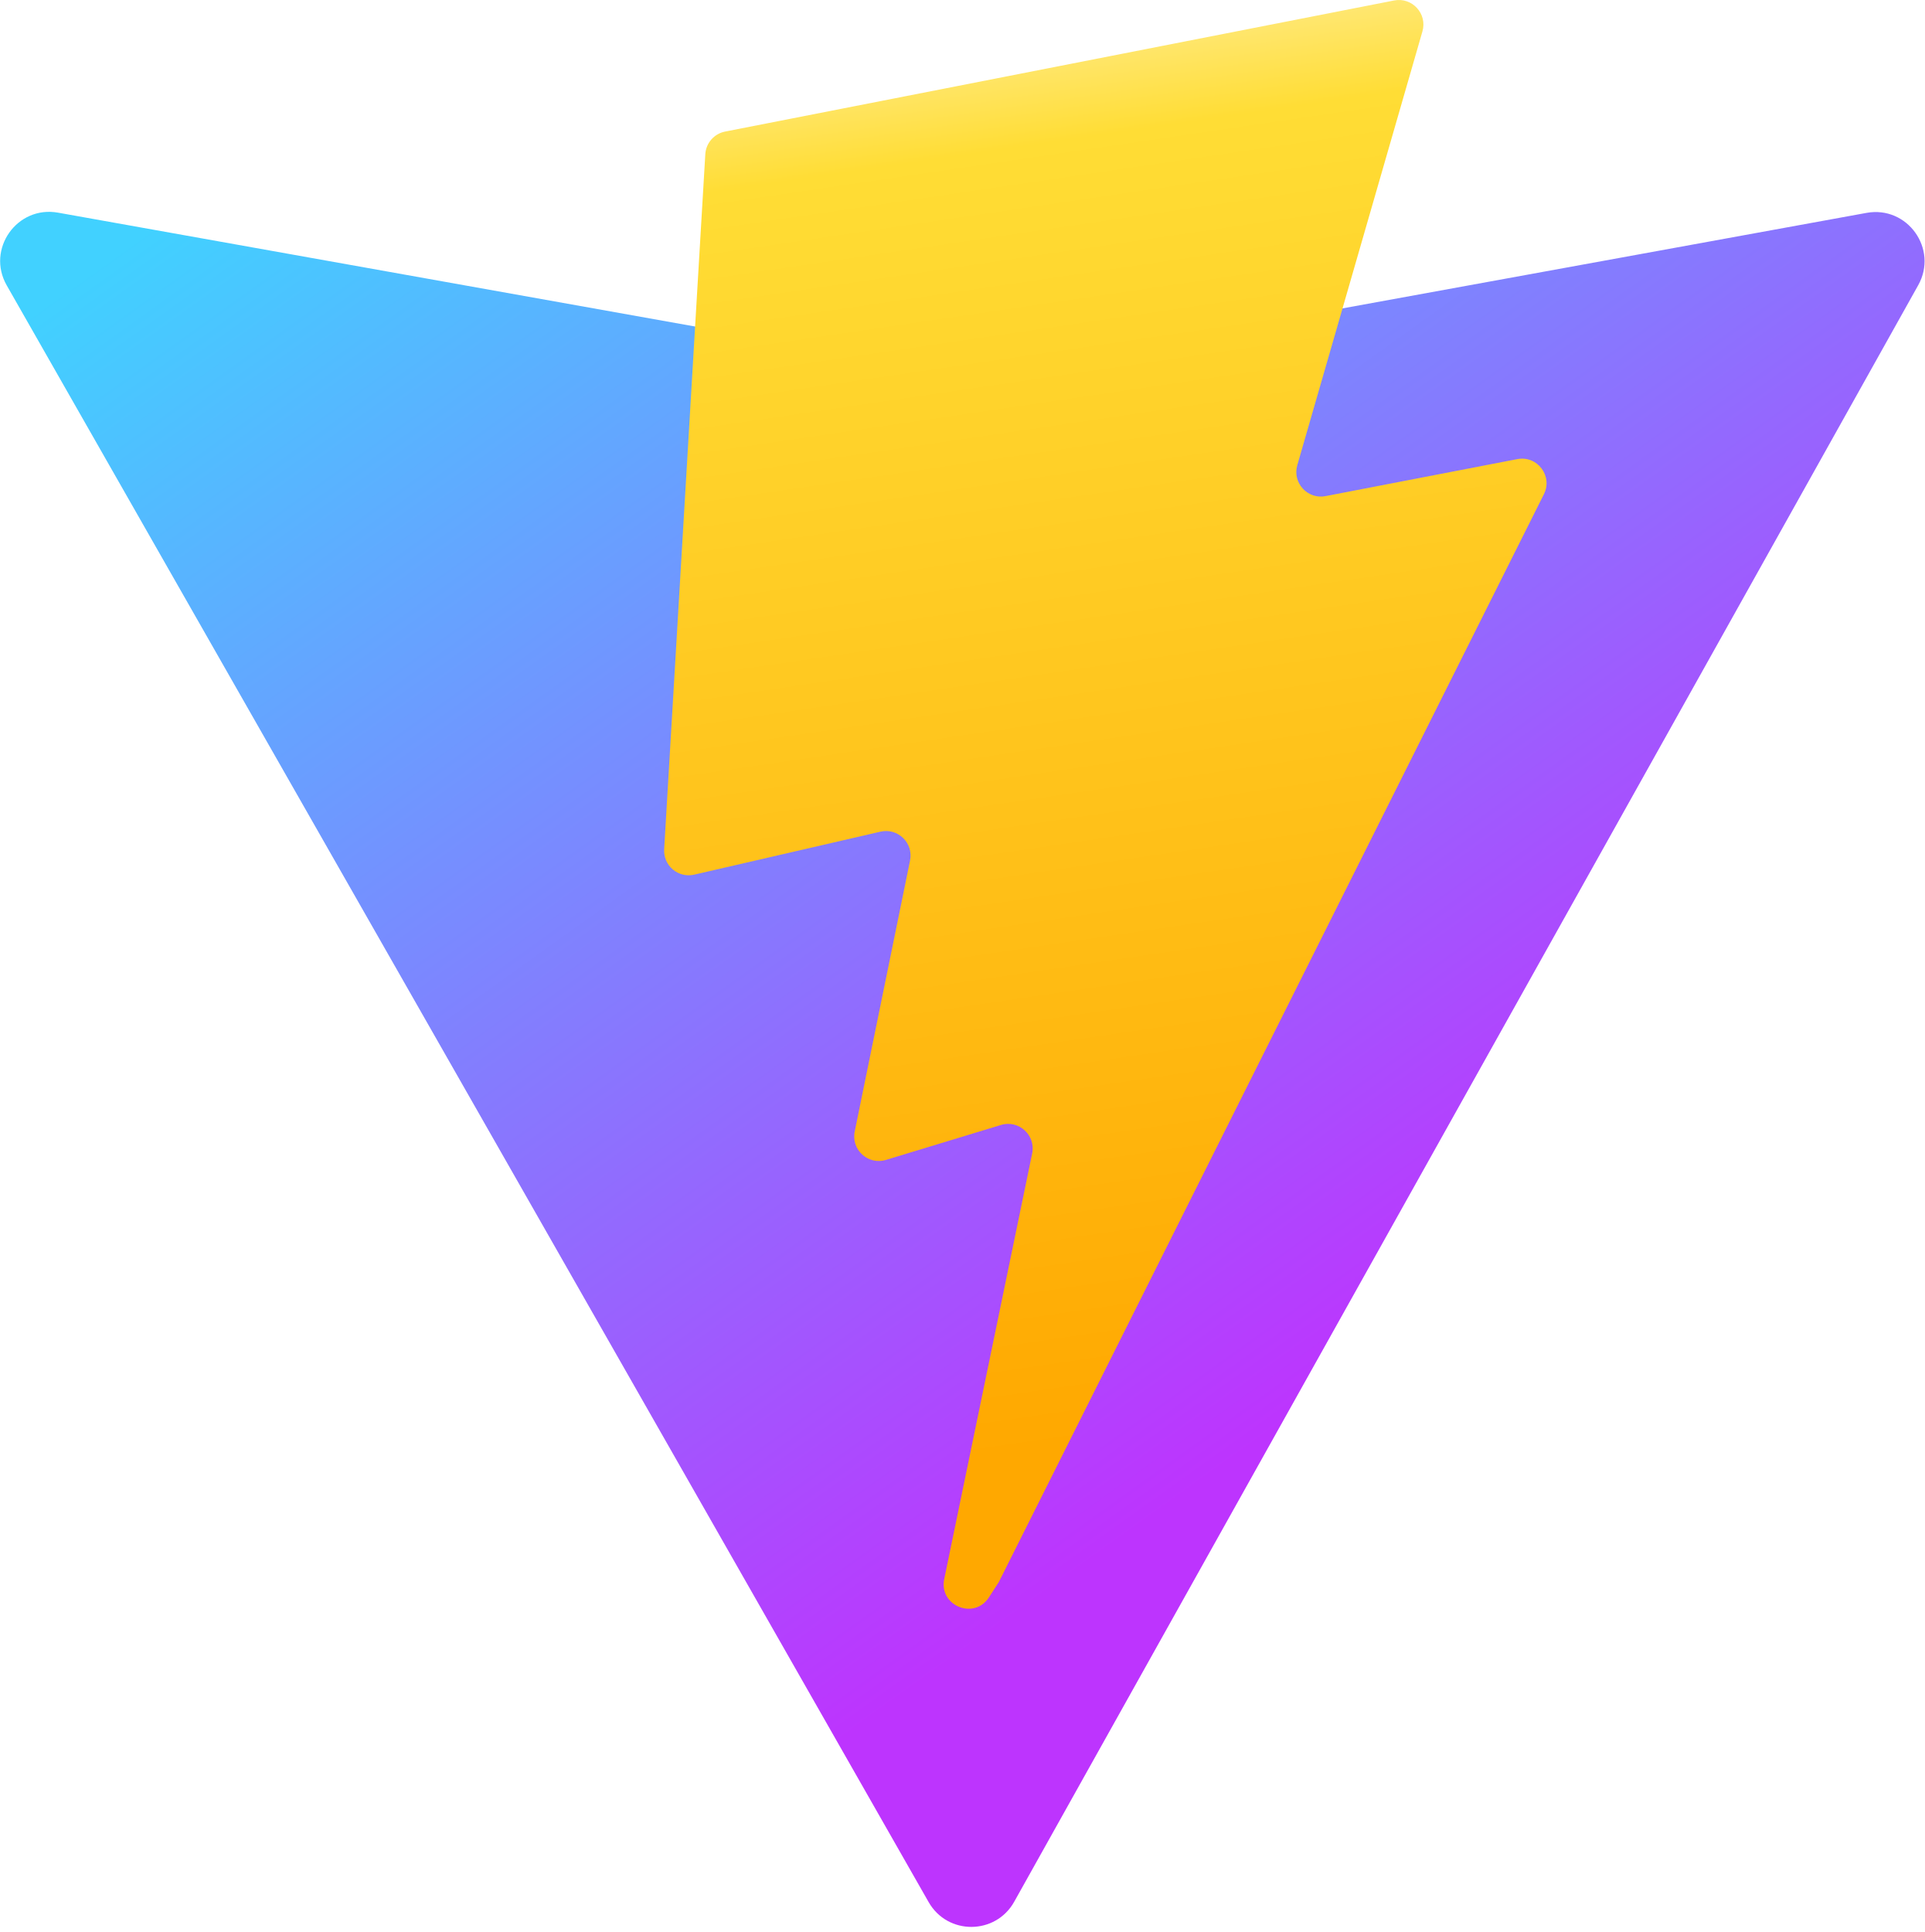
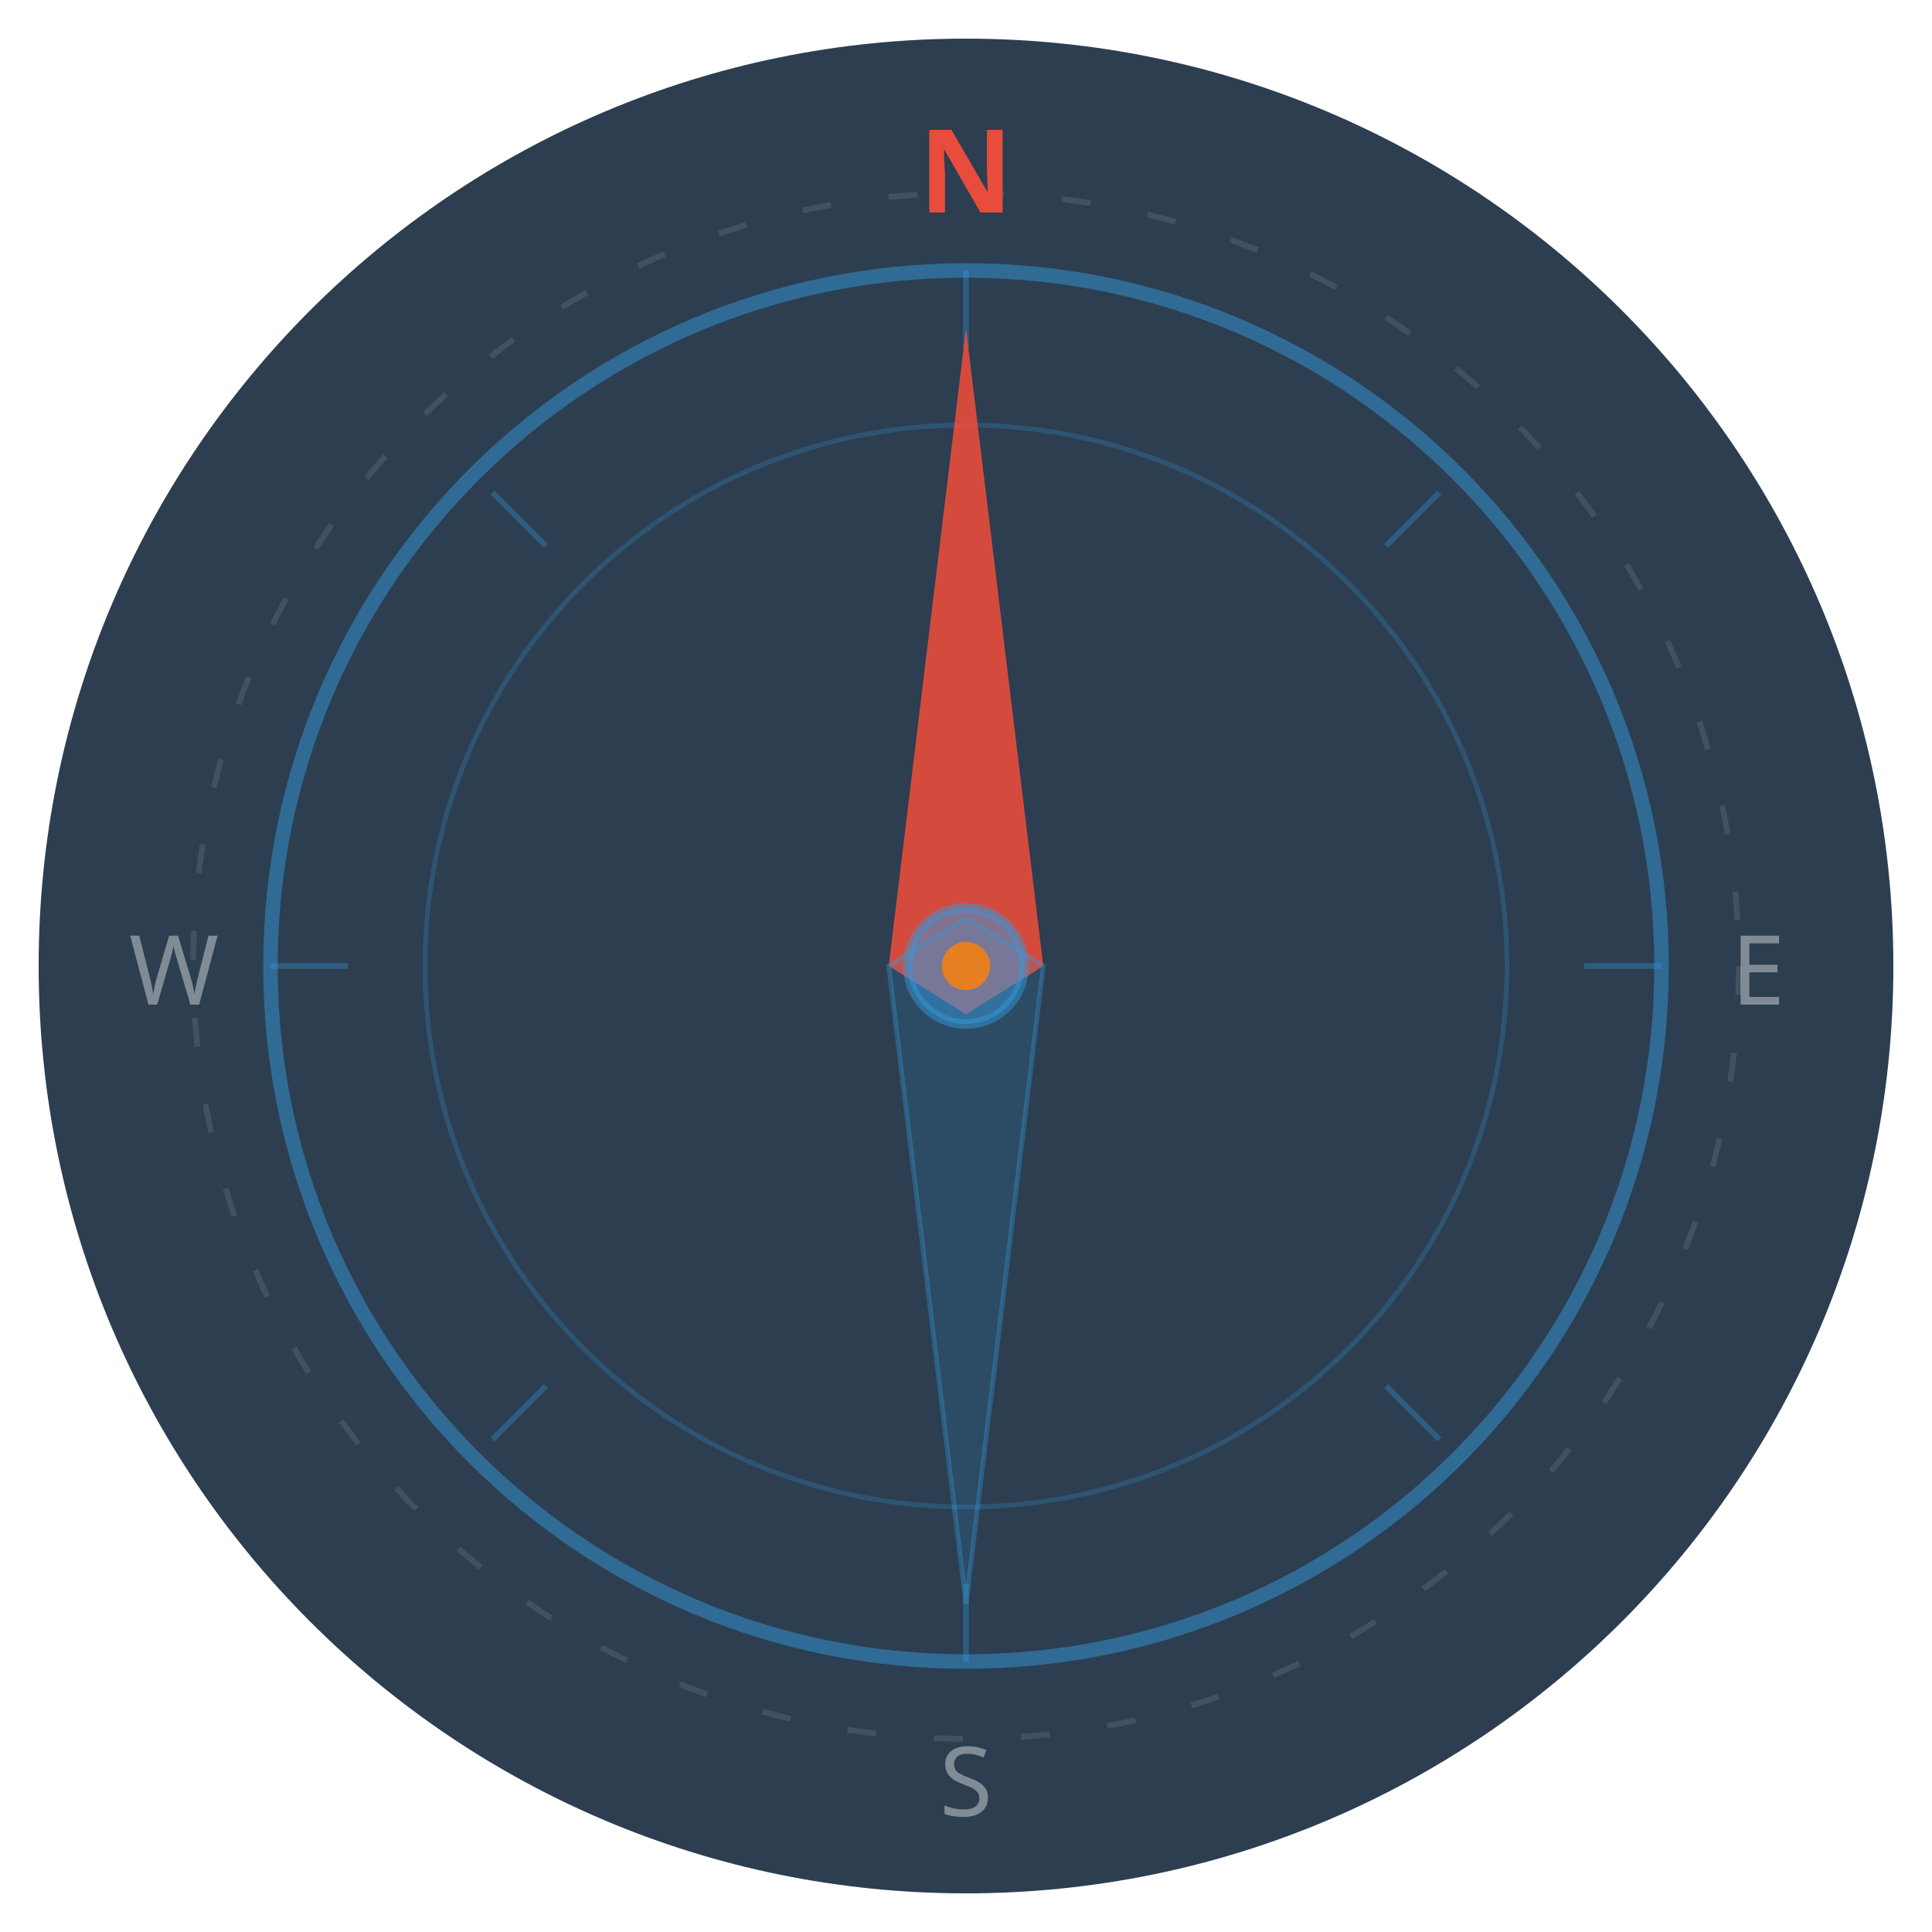
- <svg xmlns="http://www.w3.org/2000/svg" aria-hidden="true" role="img" class="iconify iconify--logos" width="31.88" height="32" preserveAspectRatio="xMidYMid meet" viewBox="0 0 256 257">
-   <defs>
-     <linearGradient id="IconifyId1813088fe1fbc01fb466" x1="-.828%" x2="57.636%" y1="7.652%" y2="78.411%">
-       <stop offset="0%" stop-color="#41D1FF" />
-       <stop offset="100%" stop-color="#BD34FE" />
-     </linearGradient>
-     <linearGradient id="IconifyId1813088fe1fbc01fb467" x1="43.376%" x2="50.316%" y1="2.242%" y2="89.03%">
-       <stop offset="0%" stop-color="#FFEA83" />
-       <stop offset="8.333%" stop-color="#FFDD35" />
-       <stop offset="100%" stop-color="#FFA800" />
-     </linearGradient>
-   </defs>
-   <path fill="url(#IconifyId1813088fe1fbc01fb466)" d="M255.153 37.938L134.897 252.976c-2.483 4.44-8.862 4.466-11.382.048L.875 37.958c-2.746-4.814 1.371-10.646 6.827-9.67l120.385 21.517a6.537 6.537 0 0 0 2.322-.004l117.867-21.483c5.438-.991 9.574 4.796 6.877 9.62Z" />
-   <path fill="url(#IconifyId1813088fe1fbc01fb467)" d="M185.432.063L96.44 17.501a3.268 3.268 0 0 0-2.634 3.014l-5.474 92.456a3.268 3.268 0 0 0 3.997 3.378l24.777-5.718c2.318-.535 4.413 1.507 3.936 3.838l-7.361 36.047c-.495 2.426 1.782 4.5 4.151 3.78l15.304-4.649c2.372-.72 4.652 1.36 4.15 3.788l-11.698 56.621c-.732 3.542 3.979 5.473 5.943 2.437l1.313-2.028l72.516-144.72c1.215-2.423-.88-5.186-3.54-4.672l-25.505 4.922c-2.396.462-4.435-1.77-3.759-4.114l16.646-57.705c.677-2.35-1.37-4.583-3.769-4.113Z" />
+ <svg xmlns="http://www.w3.org/2000/svg" viewBox="0 0 200 200">
+   <circle cx="100" cy="100" r="96" fill="#2c3e50" />
+   <circle cx="100" cy="100" r="80" fill="none" stroke="rgba(255,255,255,0.1)" stroke-width="0.6" stroke-dasharray="3 6" />
+   <circle cx="100" cy="100" r="72" fill="none" stroke="rgba(52,152,219,0.5)" stroke-width="1.5" />
+   <g stroke="rgba(52,152,219,0.35)" stroke-width="0.6">
+     <line x1="100" y1="28" x2="100" y2="36" />
+     <line x1="100" y1="164" x2="100" y2="172" />
+     <line x1="28" y1="100" x2="36" y2="100" />
+     <line x1="164" y1="100" x2="172" y2="100" />
+     <line x1="51" y1="51" x2="56.5" y2="56.5" />
+     <line x1="143.5" y1="143.5" x2="149" y2="149" />
+     <line x1="149" y1="51" x2="143.5" y2="56.5" />
+     <line x1="56.5" y1="143.5" x2="51" y2="149" />
+   </g>
+   <circle cx="100" cy="100" r="56" fill="none" stroke="rgba(52,152,219,0.25)" stroke-width="0.5" />
+   <polygon points="100,34 108,100 100,105 92,100" fill="#e74c3c" opacity="0.9" />
+   <polygon points="100,166 92,100 100,95 108,100" fill="rgba(52,152,219,0.15)" stroke="rgba(52,152,219,0.35)" stroke-width="0.5" />
+   <circle cx="100" cy="100" r="6" fill="rgba(52,152,219,0.5)" stroke="rgba(52,152,219,0.5)" stroke-width="1" />
+   <circle cx="100" cy="100" r="2.5" fill="#e67e22" />
+   <text x="100" y="22" text-anchor="middle" fill="#e74c3c" font-size="12" font-weight="bold" font-family="sans-serif">N</text>
+   <text x="100" y="188" text-anchor="middle" fill="rgba(255,255,255,0.4)" font-size="10" font-family="sans-serif">S</text>
+   <text x="18" y="104" text-anchor="middle" fill="rgba(255,255,255,0.4)" font-size="10" font-family="sans-serif">W</text>
+   <text x="182" y="104" text-anchor="middle" fill="rgba(255,255,255,0.4)" font-size="10" font-family="sans-serif">E</text>
</svg>
